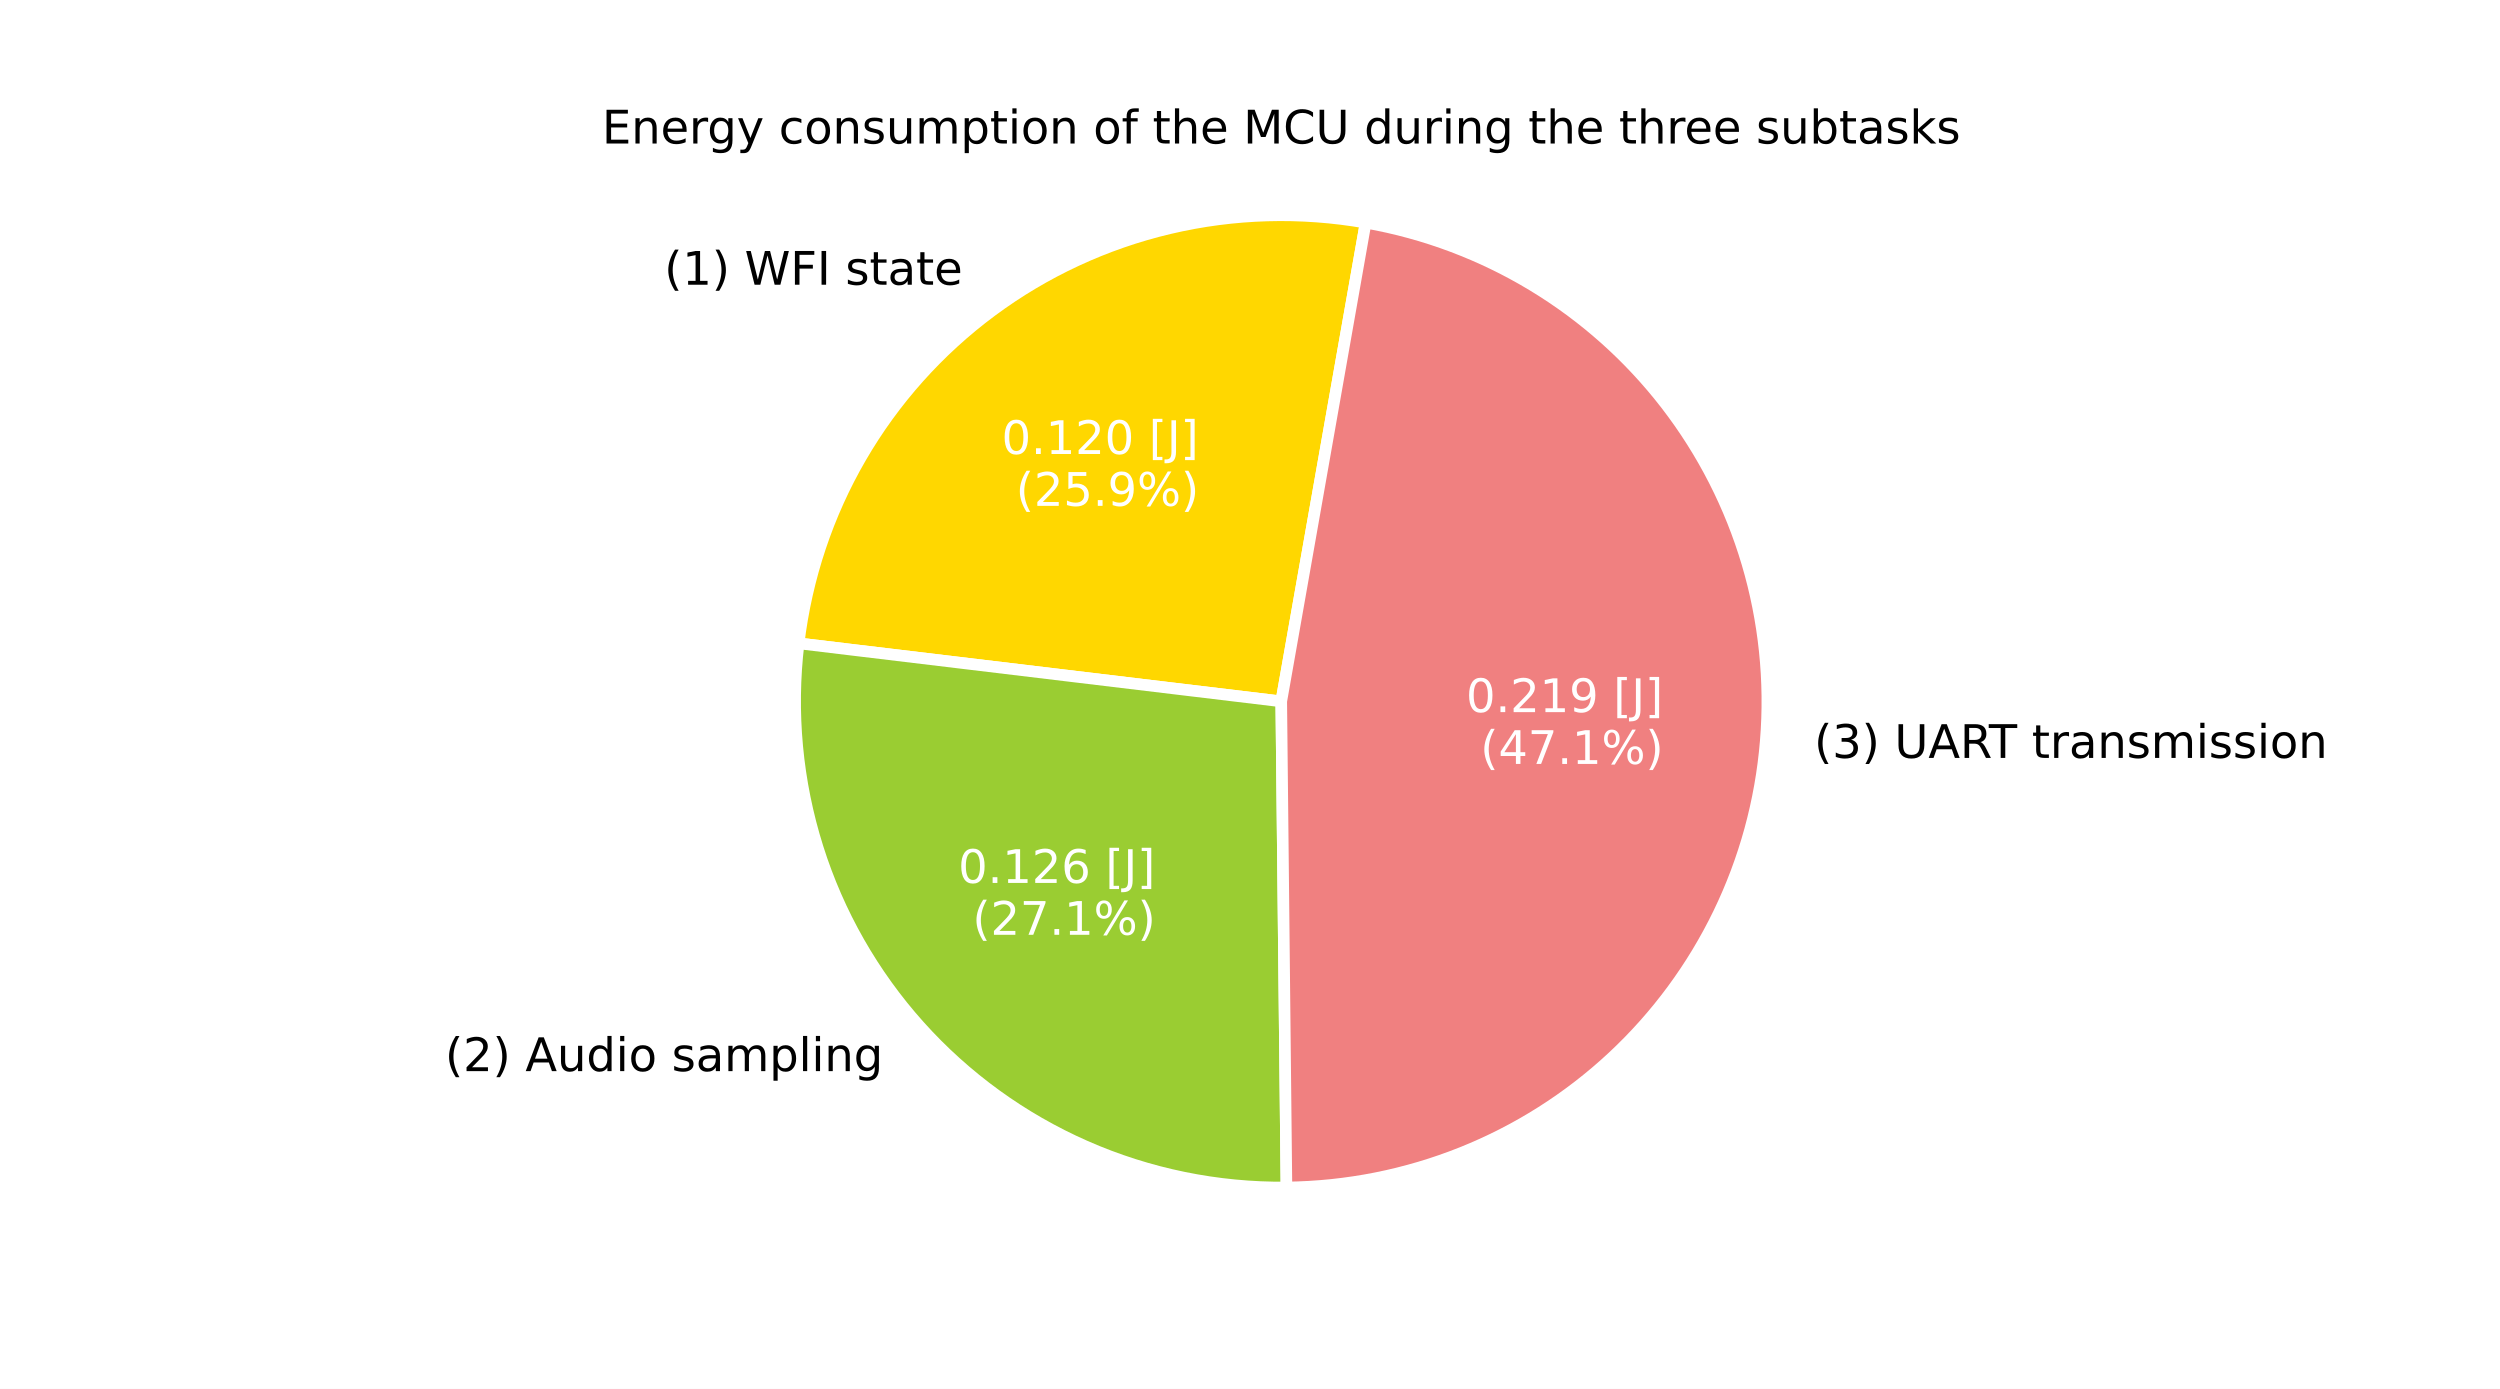
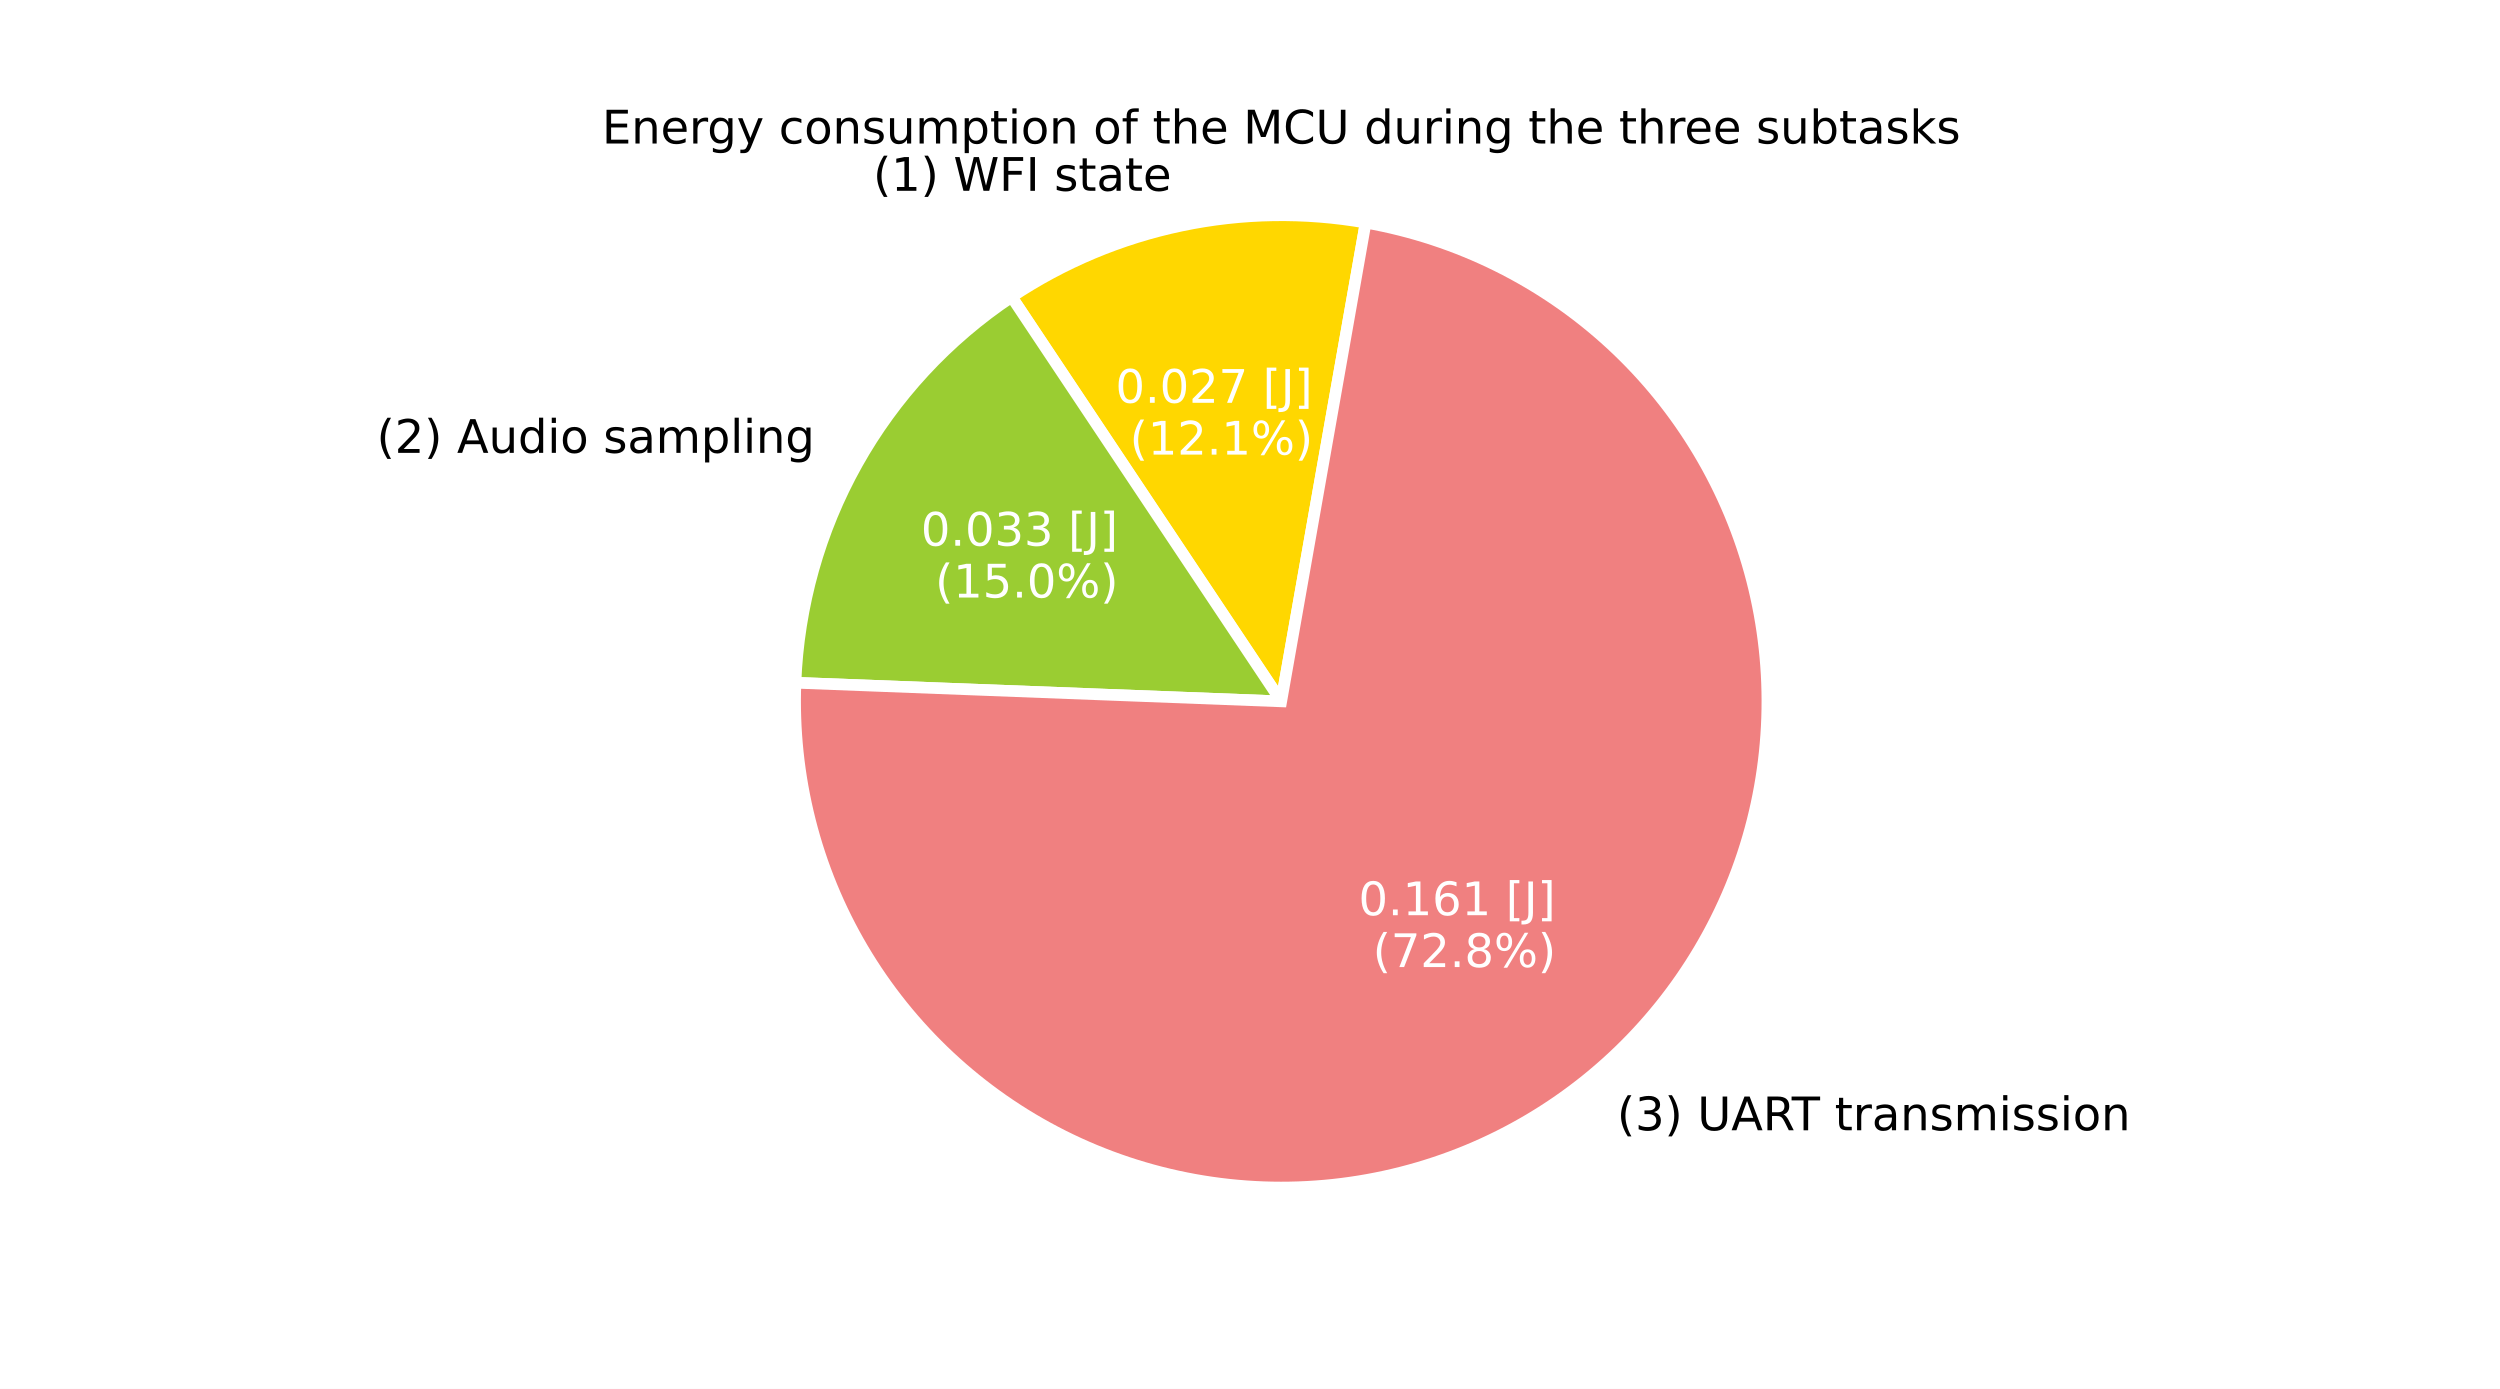
<svg xmlns="http://www.w3.org/2000/svg" xmlns:xlink="http://www.w3.org/1999/xlink" width="648pt" height="360pt" viewBox="0 0 648 360" version="1.1">
  <defs>
    <style type="text/css">*{stroke-linejoin: round; stroke-linecap: butt}</style>
  </defs>
  <g id="figure_1">
    <g id="patch_1">
      <path d="M 0 360  L 648 360  L 648 0  L 0 0  z " style="fill: #ffffff" />
    </g>
    <g id="axes_1">
      <g id="patch_2">
-         <path d="M 353.98 57.714  C 337.112 54.74 319.813 55.236 303.144 59.172  C 286.474 63.109 270.781 70.403 257.025 80.608  C 243.27 90.814 231.738 103.717 223.137 118.529  C 214.537 133.341 209.046 149.753 207.001 166.758  L 332.1 181.8  z " style="fill: #ffd700; stroke: #ffffff; stroke-width: 3; stroke-linejoin: miter" />
+         <path d="M 353.98 57.714  C 338.163 54.925 321.957 55.186 306.238 58.483  C 290.518 61.78 275.573 68.052 262.209 76.961  L 332.1 181.8  z " style="fill: #ffd700; stroke: #ffffff; stroke-width: 3; stroke-linejoin: miter" />
      </g>
      <g id="patch_3">
-         <path d="M 207.001 166.758  C 204.861 184.559 206.544 202.614 211.939 219.712  C 217.334 236.81 226.316 252.562 238.285 265.911  C 250.253 279.261 264.934 289.903 281.344 297.125  C 297.755 304.347 315.519 307.984 333.447 307.793  L 332.1 181.8  z " style="fill: #9acd32; stroke: #ffffff; stroke-width: 3; stroke-linejoin: miter" />
+         <path d="M 262.209 76.961  C 245.63 88.013 231.907 102.843 222.169 120.227  C 212.432 137.612 206.956 157.06 206.193 176.971  L 332.1 181.8  z " style="fill: #9acd32; stroke: #ffffff; stroke-width: 3; stroke-linejoin: miter" />
      </g>
      <g id="patch_4">
-         <path d="M 333.447 307.793  C 364.836 307.457 394.994 295.404 417.966 274.012  C 440.939 252.619 455.109 223.396 457.678 192.111  C 460.246 160.825 451.033 129.682 431.857 104.829  C 412.681 79.976 384.894 63.165 353.98 57.714  L 332.1 181.8  z " style="fill: #f08080; stroke: #ffffff; stroke-width: 3; stroke-linejoin: miter" />
+         <path d="M 206.193 176.971  C 205.266 201.141 211.318 225.074 223.622 245.898  C 235.927 266.722 253.971 283.569 275.59 294.417  C 297.208 305.265 321.5 309.662 345.549 307.08  C 369.599 304.499 392.404 295.046 411.227 279.856  C 430.05 264.667 444.107 244.374 451.712 221.412  C 459.316 198.451 460.15 173.779 454.114 150.357  C 448.078 126.934 435.423 105.738 417.669 89.312  C 399.914 72.886 377.8 61.914 353.98 57.714  L 332.1 181.8  z " style="fill: #f08080; stroke: #ffffff; stroke-width: 3; stroke-linejoin: miter" />
      </g>
      <g id="matplotlib.axis_1" />
      <g id="matplotlib.axis_2" />
      <g id="text_1">
-         <g transform="translate(172.1872 73.80019) scale(0.12 -0.12)">
+         <g transform="translate(226.3207 49.46232) scale(0.12 -0.12)">
          <defs>
            <path id="DejaVuSans-28" d="M 1984 4856  Q 1566 4138 1362 3434  Q 1159 2731 1159 2009  Q 1159 1288 1364 580  Q 1569 -128 1984 -844  L 1484 -844  Q 1016 -109 783 600  Q 550 1309 550 2009  Q 550 2706 781 3412  Q 1013 4119 1484 4856  L 1984 4856  z " transform="scale(0.015625)" />
            <path id="DejaVuSans-31" d="M 794 531  L 1825 531  L 1825 4091  L 703 3866  L 703 4441  L 1819 4666  L 2450 4666  L 2450 531  L 3481 531  L 3481 0  L 794 0  L 794 531  z " transform="scale(0.015625)" />
            <path id="DejaVuSans-29" d="M 513 4856  L 1013 4856  Q 1481 4119 1714 3412  Q 1947 2706 1947 2009  Q 1947 1309 1714 600  Q 1481 -109 1013 -844  L 513 -844  Q 928 -128 1133 580  Q 1338 1288 1338 2009  Q 1338 2731 1133 3434  Q 928 4138 513 4856  z " transform="scale(0.015625)" />
            <path id="DejaVuSans-20" transform="scale(0.015625)" />
            <path id="DejaVuSans-57" d="M 213 4666  L 850 4666  L 1831 722  L 2809 4666  L 3519 4666  L 4500 722  L 5478 4666  L 6119 4666  L 4947 0  L 4153 0  L 3169 4050  L 2175 0  L 1381 0  L 213 4666  z " transform="scale(0.015625)" />
            <path id="DejaVuSans-46" d="M 628 4666  L 3309 4666  L 3309 4134  L 1259 4134  L 1259 2759  L 3109 2759  L 3109 2228  L 1259 2228  L 1259 0  L 628 0  L 628 4666  z " transform="scale(0.015625)" />
            <path id="DejaVuSans-49" d="M 628 4666  L 1259 4666  L 1259 0  L 628 0  L 628 4666  z " transform="scale(0.015625)" />
            <path id="DejaVuSans-73" d="M 2834 3397  L 2834 2853  Q 2591 2978 2328 3040  Q 2066 3103 1784 3103  Q 1356 3103 1142 2972  Q 928 2841 928 2578  Q 928 2378 1081 2264  Q 1234 2150 1697 2047  L 1894 2003  Q 2506 1872 2764 1633  Q 3022 1394 3022 966  Q 3022 478 2636 193  Q 2250 -91 1575 -91  Q 1294 -91 989 -36  Q 684 19 347 128  L 347 722  Q 666 556 975 473  Q 1284 391 1588 391  Q 1994 391 2212 530  Q 2431 669 2431 922  Q 2431 1156 2273 1281  Q 2116 1406 1581 1522  L 1381 1569  Q 847 1681 609 1914  Q 372 2147 372 2553  Q 372 3047 722 3315  Q 1072 3584 1716 3584  Q 2034 3584 2315 3537  Q 2597 3491 2834 3397  z " transform="scale(0.015625)" />
            <path id="DejaVuSans-74" d="M 1172 4494  L 1172 3500  L 2356 3500  L 2356 3053  L 1172 3053  L 1172 1153  Q 1172 725 1289 603  Q 1406 481 1766 481  L 2356 481  L 2356 0  L 1766 0  Q 1100 0 847 248  Q 594 497 594 1153  L 594 3053  L 172 3053  L 172 3500  L 594 3500  L 594 4494  L 1172 4494  z " transform="scale(0.015625)" />
            <path id="DejaVuSans-61" d="M 2194 1759  Q 1497 1759 1228 1600  Q 959 1441 959 1056  Q 959 750 1161 570  Q 1363 391 1709 391  Q 2188 391 2477 730  Q 2766 1069 2766 1631  L 2766 1759  L 2194 1759  z M 3341 1997  L 3341 0  L 2766 0  L 2766 531  Q 2569 213 2275 61  Q 1981 -91 1556 -91  Q 1019 -91 701 211  Q 384 513 384 1019  Q 384 1609 779 1909  Q 1175 2209 1959 2209  L 2766 2209  L 2766 2266  Q 2766 2663 2505 2880  Q 2244 3097 1772 3097  Q 1472 3097 1187 3025  Q 903 2953 641 2809  L 641 3341  Q 956 3463 1253 3523  Q 1550 3584 1831 3584  Q 2591 3584 2966 3190  Q 3341 2797 3341 1997  z " transform="scale(0.015625)" />
            <path id="DejaVuSans-65" d="M 3597 1894  L 3597 1613  L 953 1613  Q 991 1019 1311 708  Q 1631 397 2203 397  Q 2534 397 2845 478  Q 3156 559 3463 722  L 3463 178  Q 3153 47 2828 -22  Q 2503 -91 2169 -91  Q 1331 -91 842 396  Q 353 884 353 1716  Q 353 2575 817 3079  Q 1281 3584 2069 3584  Q 2775 3584 3186 3129  Q 3597 2675 3597 1894  z M 3022 2063  Q 3016 2534 2758 2815  Q 2500 3097 2075 3097  Q 1594 3097 1305 2825  Q 1016 2553 972 2059  L 3022 2063  z " transform="scale(0.015625)" />
          </defs>
          <use xlink:href="#DejaVuSans-28" />
          <use xlink:href="#DejaVuSans-31" x="39.014" />
          <use xlink:href="#DejaVuSans-29" x="102.637" />
          <use xlink:href="#DejaVuSans-20" x="141.65" />
          <use xlink:href="#DejaVuSans-57" x="173.438" />
          <use xlink:href="#DejaVuSans-46" x="272.314" />
          <use xlink:href="#DejaVuSans-49" x="329.834" />
          <use xlink:href="#DejaVuSans-20" x="359.326" />
          <use xlink:href="#DejaVuSans-73" x="391.113" />
          <use xlink:href="#DejaVuSans-74" x="443.213" />
          <use xlink:href="#DejaVuSans-61" x="482.422" />
          <use xlink:href="#DejaVuSans-74" x="543.701" />
          <use xlink:href="#DejaVuSans-65" x="582.91" />
        </g>
      </g>
      <g id="text_2">
-         <g style="fill: #ffffff" transform="translate(259.6127 117.6774) scale(0.12 -0.12)">
+         <g style="fill: #ffffff" transform="translate(289.1402 104.4023) scale(0.12 -0.12)">
          <defs>
            <path id="DejaVuSans-30" d="M 2034 4250  Q 1547 4250 1301 3770  Q 1056 3291 1056 2328  Q 1056 1369 1301 889  Q 1547 409 2034 409  Q 2525 409 2770 889  Q 3016 1369 3016 2328  Q 3016 3291 2770 3770  Q 2525 4250 2034 4250  z M 2034 4750  Q 2819 4750 3233 4129  Q 3647 3509 3647 2328  Q 3647 1150 3233 529  Q 2819 -91 2034 -91  Q 1250 -91 836 529  Q 422 1150 422 2328  Q 422 3509 836 4129  Q 1250 4750 2034 4750  z " transform="scale(0.015625)" />
            <path id="DejaVuSans-2e" d="M 684 794  L 1344 794  L 1344 0  L 684 0  L 684 794  z " transform="scale(0.015625)" />
            <path id="DejaVuSans-32" d="M 1228 531  L 3431 531  L 3431 0  L 469 0  L 469 531  Q 828 903 1448 1529  Q 2069 2156 2228 2338  Q 2531 2678 2651 2914  Q 2772 3150 2772 3378  Q 2772 3750 2511 3984  Q 2250 4219 1831 4219  Q 1534 4219 1204 4116  Q 875 4013 500 3803  L 500 4441  Q 881 4594 1212 4672  Q 1544 4750 1819 4750  Q 2544 4750 2975 4387  Q 3406 4025 3406 3419  Q 3406 3131 3298 2873  Q 3191 2616 2906 2266  Q 2828 2175 2409 1742  Q 1991 1309 1228 531  z " transform="scale(0.015625)" />
+             <path id="DejaVuSans-37" d="M 525 4666  L 3525 4666  L 3525 4397  L 1831 0  L 1172 0  L 2766 4134  L 525 4134  L 525 4666  z " transform="scale(0.015625)" />
            <path id="DejaVuSans-5b" d="M 550 4863  L 1875 4863  L 1875 4416  L 1125 4416  L 1125 -397  L 1875 -397  L 1875 -844  L 550 -844  L 550 4863  z " transform="scale(0.015625)" />
            <path id="DejaVuSans-4a" d="M 628 4666  L 1259 4666  L 1259 325  Q 1259 -519 939 -900  Q 619 -1281 -91 -1281  L -331 -1281  L -331 -750  L -134 -750  Q 284 -750 456 -515  Q 628 -281 628 325  L 628 4666  z " transform="scale(0.015625)" />
            <path id="DejaVuSans-5d" d="M 1947 4863  L 1947 -844  L 622 -844  L 622 -397  L 1369 -397  L 1369 4416  L 622 4416  L 622 4863  L 1947 4863  z " transform="scale(0.015625)" />
          </defs>
          <use xlink:href="#DejaVuSans-30" />
          <use xlink:href="#DejaVuSans-2e" x="63.623" />
-           <use xlink:href="#DejaVuSans-31" x="95.41" />
+           <use xlink:href="#DejaVuSans-30" x="95.41" />
          <use xlink:href="#DejaVuSans-32" x="159.033" />
-           <use xlink:href="#DejaVuSans-30" x="222.656" />
+           <use xlink:href="#DejaVuSans-37" x="222.656" />
          <use xlink:href="#DejaVuSans-20" x="286.279" />
          <use xlink:href="#DejaVuSans-5b" x="318.066" />
          <use xlink:href="#DejaVuSans-4a" x="357.08" />
          <use xlink:href="#DejaVuSans-5d" x="386.572" />
          <use xlink:href="#DejaVuSans-20" x="425.586" />
        </g>
-         <g style="fill: #ffffff" transform="translate(263.313 131.1148) scale(0.12 -0.12)">
-           <defs>
-             <path id="DejaVuSans-35" d="M 691 4666  L 3169 4666  L 3169 4134  L 1269 4134  L 1269 2991  Q 1406 3038 1543 3061  Q 1681 3084 1819 3084  Q 2600 3084 3056 2656  Q 3513 2228 3513 1497  Q 3513 744 3044 326  Q 2575 -91 1722 -91  Q 1428 -91 1123 -41  Q 819 9 494 109  L 494 744  Q 775 591 1075 516  Q 1375 441 1709 441  Q 2250 441 2565 725  Q 2881 1009 2881 1497  Q 2881 1984 2565 2268  Q 2250 2553 1709 2553  Q 1456 2553 1204 2497  Q 953 2441 691 2322  L 691 4666  z " transform="scale(0.015625)" />
-             <path id="DejaVuSans-39" d="M 703 97  L 703 672  Q 941 559 1184 500  Q 1428 441 1663 441  Q 2288 441 2617 861  Q 2947 1281 2994 2138  Q 2813 1869 2534 1725  Q 2256 1581 1919 1581  Q 1219 1581 811 2004  Q 403 2428 403 3163  Q 403 3881 828 4315  Q 1253 4750 1959 4750  Q 2769 4750 3195 4129  Q 3622 3509 3622 2328  Q 3622 1225 3098 567  Q 2575 -91 1691 -91  Q 1453 -91 1209 -44  Q 966 3 703 97  z M 1959 2075  Q 2384 2075 2632 2365  Q 2881 2656 2881 3163  Q 2881 3666 2632 3958  Q 2384 4250 1959 4250  Q 1534 4250 1286 3958  Q 1038 3666 1038 3163  Q 1038 2656 1286 2365  Q 1534 2075 1959 2075  z " transform="scale(0.015625)" />
+         <g style="fill: #ffffff" transform="translate(292.8405 117.8396) scale(0.12 -0.12)">
+           <defs>
            <path id="DejaVuSans-25" d="M 4653 2053  Q 4381 2053 4226 1822  Q 4072 1591 4072 1178  Q 4072 772 4226 539  Q 4381 306 4653 306  Q 4919 306 5073 539  Q 5228 772 5228 1178  Q 5228 1588 5073 1820  Q 4919 2053 4653 2053  z M 4653 2450  Q 5147 2450 5437 2106  Q 5728 1763 5728 1178  Q 5728 594 5436 251  Q 5144 -91 4653 -91  Q 4153 -91 3862 251  Q 3572 594 3572 1178  Q 3572 1766 3864 2108  Q 4156 2450 4653 2450  z M 1428 4353  Q 1159 4353 1004 4120  Q 850 3888 850 3481  Q 850 3069 1003 2837  Q 1156 2606 1428 2606  Q 1700 2606 1854 2837  Q 2009 3069 2009 3481  Q 2009 3884 1853 4118  Q 1697 4353 1428 4353  z M 4250 4750  L 4750 4750  L 1831 -91  L 1331 -91  L 4250 4750  z M 1428 4750  Q 1922 4750 2215 4408  Q 2509 4066 2509 3481  Q 2509 2891 2217 2550  Q 1925 2209 1428 2209  Q 931 2209 642 2551  Q 353 2894 353 3481  Q 353 4063 643 4406  Q 934 4750 1428 4750  z " transform="scale(0.015625)" />
          </defs>
          <use xlink:href="#DejaVuSans-28" />
-           <use xlink:href="#DejaVuSans-32" x="39.014" />
-           <use xlink:href="#DejaVuSans-35" x="102.637" />
+           <use xlink:href="#DejaVuSans-31" x="39.014" />
+           <use xlink:href="#DejaVuSans-32" x="102.637" />
          <use xlink:href="#DejaVuSans-2e" x="166.26" />
-           <use xlink:href="#DejaVuSans-39" x="198.047" />
+           <use xlink:href="#DejaVuSans-31" x="198.047" />
          <use xlink:href="#DejaVuSans-25" x="261.67" />
          <use xlink:href="#DejaVuSans-29" x="356.689" />
        </g>
      </g>
      <g id="text_3">
-         <g transform="translate(115.3663 277.6335) scale(0.12 -0.12)">
+         <g transform="translate(97.63943 117.3811) scale(0.12 -0.12)">
          <defs>
            <path id="DejaVuSans-41" d="M 2188 4044  L 1331 1722  L 3047 1722  L 2188 4044  z M 1831 4666  L 2547 4666  L 4325 0  L 3669 0  L 3244 1197  L 1141 1197  L 716 0  L 50 0  L 1831 4666  z " transform="scale(0.015625)" />
            <path id="DejaVuSans-75" d="M 544 1381  L 544 3500  L 1119 3500  L 1119 1403  Q 1119 906 1312 657  Q 1506 409 1894 409  Q 2359 409 2629 706  Q 2900 1003 2900 1516  L 2900 3500  L 3475 3500  L 3475 0  L 2900 0  L 2900 538  Q 2691 219 2414 64  Q 2138 -91 1772 -91  Q 1169 -91 856 284  Q 544 659 544 1381  z M 1991 3584  L 1991 3584  z " transform="scale(0.015625)" />
            <path id="DejaVuSans-64" d="M 2906 2969  L 2906 4863  L 3481 4863  L 3481 0  L 2906 0  L 2906 525  Q 2725 213 2448 61  Q 2172 -91 1784 -91  Q 1150 -91 751 415  Q 353 922 353 1747  Q 353 2572 751 3078  Q 1150 3584 1784 3584  Q 2172 3584 2448 3432  Q 2725 3281 2906 2969  z M 947 1747  Q 947 1113 1208 752  Q 1469 391 1925 391  Q 2381 391 2643 752  Q 2906 1113 2906 1747  Q 2906 2381 2643 2742  Q 2381 3103 1925 3103  Q 1469 3103 1208 2742  Q 947 2381 947 1747  z " transform="scale(0.015625)" />
            <path id="DejaVuSans-69" d="M 603 3500  L 1178 3500  L 1178 0  L 603 0  L 603 3500  z M 603 4863  L 1178 4863  L 1178 4134  L 603 4134  L 603 4863  z " transform="scale(0.015625)" />
            <path id="DejaVuSans-6f" d="M 1959 3097  Q 1497 3097 1228 2736  Q 959 2375 959 1747  Q 959 1119 1226 758  Q 1494 397 1959 397  Q 2419 397 2687 759  Q 2956 1122 2956 1747  Q 2956 2369 2687 2733  Q 2419 3097 1959 3097  z M 1959 3584  Q 2709 3584 3137 3096  Q 3566 2609 3566 1747  Q 3566 888 3137 398  Q 2709 -91 1959 -91  Q 1206 -91 779 398  Q 353 888 353 1747  Q 353 2609 779 3096  Q 1206 3584 1959 3584  z " transform="scale(0.015625)" />
            <path id="DejaVuSans-6d" d="M 3328 2828  Q 3544 3216 3844 3400  Q 4144 3584 4550 3584  Q 5097 3584 5394 3201  Q 5691 2819 5691 2113  L 5691 0  L 5113 0  L 5113 2094  Q 5113 2597 4934 2840  Q 4756 3084 4391 3084  Q 3944 3084 3684 2787  Q 3425 2491 3425 1978  L 3425 0  L 2847 0  L 2847 2094  Q 2847 2600 2669 2842  Q 2491 3084 2119 3084  Q 1678 3084 1418 2786  Q 1159 2488 1159 1978  L 1159 0  L 581 0  L 581 3500  L 1159 3500  L 1159 2956  Q 1356 3278 1631 3431  Q 1906 3584 2284 3584  Q 2666 3584 2933 3390  Q 3200 3197 3328 2828  z " transform="scale(0.015625)" />
            <path id="DejaVuSans-70" d="M 1159 525  L 1159 -1331  L 581 -1331  L 581 3500  L 1159 3500  L 1159 2969  Q 1341 3281 1617 3432  Q 1894 3584 2278 3584  Q 2916 3584 3314 3078  Q 3713 2572 3713 1747  Q 3713 922 3314 415  Q 2916 -91 2278 -91  Q 1894 -91 1617 61  Q 1341 213 1159 525  z M 3116 1747  Q 3116 2381 2855 2742  Q 2594 3103 2138 3103  Q 1681 3103 1420 2742  Q 1159 2381 1159 1747  Q 1159 1113 1420 752  Q 1681 391 2138 391  Q 2594 391 2855 752  Q 3116 1113 3116 1747  z " transform="scale(0.015625)" />
            <path id="DejaVuSans-6c" d="M 603 4863  L 1178 4863  L 1178 0  L 603 0  L 603 4863  z " transform="scale(0.015625)" />
            <path id="DejaVuSans-6e" d="M 3513 2113  L 3513 0  L 2938 0  L 2938 2094  Q 2938 2591 2744 2837  Q 2550 3084 2163 3084  Q 1697 3084 1428 2787  Q 1159 2491 1159 1978  L 1159 0  L 581 0  L 581 3500  L 1159 3500  L 1159 2956  Q 1366 3272 1645 3428  Q 1925 3584 2291 3584  Q 2894 3584 3203 3211  Q 3513 2838 3513 2113  z " transform="scale(0.015625)" />
            <path id="DejaVuSans-67" d="M 2906 1791  Q 2906 2416 2648 2759  Q 2391 3103 1925 3103  Q 1463 3103 1205 2759  Q 947 2416 947 1791  Q 947 1169 1205 825  Q 1463 481 1925 481  Q 2391 481 2648 825  Q 2906 1169 2906 1791  z M 3481 434  Q 3481 -459 3084 -895  Q 2688 -1331 1869 -1331  Q 1566 -1331 1297 -1286  Q 1028 -1241 775 -1147  L 775 -588  Q 1028 -725 1275 -790  Q 1522 -856 1778 -856  Q 2344 -856 2625 -561  Q 2906 -266 2906 331  L 2906 616  Q 2728 306 2450 153  Q 2172 0 1784 0  Q 1141 0 747 490  Q 353 981 353 1791  Q 353 2603 747 3093  Q 1141 3584 1784 3584  Q 2172 3584 2450 3431  Q 2728 3278 2906 2969  L 2906 3500  L 3481 3500  L 3481 434  z " transform="scale(0.015625)" />
          </defs>
          <use xlink:href="#DejaVuSans-28" />
          <use xlink:href="#DejaVuSans-32" x="39.014" />
          <use xlink:href="#DejaVuSans-29" x="102.637" />
          <use xlink:href="#DejaVuSans-20" x="141.65" />
          <use xlink:href="#DejaVuSans-41" x="173.438" />
          <use xlink:href="#DejaVuSans-75" x="241.846" />
          <use xlink:href="#DejaVuSans-64" x="305.225" />
          <use xlink:href="#DejaVuSans-69" x="368.701" />
          <use xlink:href="#DejaVuSans-6f" x="396.484" />
          <use xlink:href="#DejaVuSans-20" x="457.666" />
          <use xlink:href="#DejaVuSans-73" x="489.453" />
          <use xlink:href="#DejaVuSans-61" x="541.553" />
          <use xlink:href="#DejaVuSans-6d" x="602.832" />
          <use xlink:href="#DejaVuSans-70" x="700.244" />
          <use xlink:href="#DejaVuSans-6c" x="763.721" />
          <use xlink:href="#DejaVuSans-69" x="791.504" />
          <use xlink:href="#DejaVuSans-6e" x="819.287" />
          <use xlink:href="#DejaVuSans-67" x="882.666" />
        </g>
      </g>
      <g id="text_4">
-         <g style="fill: #ffffff" transform="translate(248.3683 228.8592) scale(0.12 -0.12)">
-           <defs>
-             <path id="DejaVuSans-36" d="M 2113 2584  Q 1688 2584 1439 2293  Q 1191 2003 1191 1497  Q 1191 994 1439 701  Q 1688 409 2113 409  Q 2538 409 2786 701  Q 3034 994 3034 1497  Q 3034 2003 2786 2293  Q 2538 2584 2113 2584  z M 3366 4563  L 3366 3988  Q 3128 4100 2886 4159  Q 2644 4219 2406 4219  Q 1781 4219 1451 3797  Q 1122 3375 1075 2522  Q 1259 2794 1537 2939  Q 1816 3084 2150 3084  Q 2853 3084 3261 2657  Q 3669 2231 3669 1497  Q 3669 778 3244 343  Q 2819 -91 2113 -91  Q 1303 -91 875 529  Q 447 1150 447 2328  Q 447 3434 972 4092  Q 1497 4750 2381 4750  Q 2619 4750 2861 4703  Q 3103 4656 3366 4563  z " transform="scale(0.015625)" />
+         <g style="fill: #ffffff" transform="translate(238.6992 141.4488) scale(0.12 -0.12)">
+           <defs>
+             <path id="DejaVuSans-33" d="M 2597 2516  Q 3050 2419 3304 2112  Q 3559 1806 3559 1356  Q 3559 666 3084 287  Q 2609 -91 1734 -91  Q 1441 -91 1130 -33  Q 819 25 488 141  L 488 750  Q 750 597 1062 519  Q 1375 441 1716 441  Q 2309 441 2620 675  Q 2931 909 2931 1356  Q 2931 1769 2642 2001  Q 2353 2234 1838 2234  L 1294 2234  L 1294 2753  L 1863 2753  Q 2328 2753 2575 2939  Q 2822 3125 2822 3475  Q 2822 3834 2567 4026  Q 2313 4219 1838 4219  Q 1578 4219 1281 4162  Q 984 4106 628 3988  L 628 4550  Q 988 4650 1302 4700  Q 1616 4750 1894 4750  Q 2613 4750 3031 4423  Q 3450 4097 3450 3541  Q 3450 3153 3228 2886  Q 3006 2619 2597 2516  z " transform="scale(0.015625)" />
          </defs>
          <use xlink:href="#DejaVuSans-30" />
          <use xlink:href="#DejaVuSans-2e" x="63.623" />
-           <use xlink:href="#DejaVuSans-31" x="95.41" />
-           <use xlink:href="#DejaVuSans-32" x="159.033" />
-           <use xlink:href="#DejaVuSans-36" x="222.656" />
+           <use xlink:href="#DejaVuSans-30" x="95.41" />
+           <use xlink:href="#DejaVuSans-33" x="159.033" />
+           <use xlink:href="#DejaVuSans-33" x="222.656" />
          <use xlink:href="#DejaVuSans-20" x="286.279" />
          <use xlink:href="#DejaVuSans-5b" x="318.066" />
          <use xlink:href="#DejaVuSans-4a" x="357.08" />
          <use xlink:href="#DejaVuSans-5d" x="386.572" />
          <use xlink:href="#DejaVuSans-20" x="425.586" />
        </g>
-         <g style="fill: #ffffff" transform="translate(252.0686 242.2966) scale(0.12 -0.12)">
-           <defs>
-             <path id="DejaVuSans-37" d="M 525 4666  L 3525 4666  L 3525 4397  L 1831 0  L 1172 0  L 2766 4134  L 525 4134  L 525 4666  z " transform="scale(0.015625)" />
-           </defs>
-           <use xlink:href="#DejaVuSans-28" />
-           <use xlink:href="#DejaVuSans-32" x="39.014" />
-           <use xlink:href="#DejaVuSans-37" x="102.637" />
+         <g style="fill: #ffffff" transform="translate(242.3995 154.8862) scale(0.12 -0.12)">
+           <defs>
+             <path id="DejaVuSans-35" d="M 691 4666  L 3169 4666  L 3169 4134  L 1269 4134  L 1269 2991  Q 1406 3038 1543 3061  Q 1681 3084 1819 3084  Q 2600 3084 3056 2656  Q 3513 2228 3513 1497  Q 3513 744 3044 326  Q 2575 -91 1722 -91  Q 1428 -91 1123 -41  Q 819 9 494 109  L 494 744  Q 775 591 1075 516  Q 1375 441 1709 441  Q 2250 441 2565 725  Q 2881 1009 2881 1497  Q 2881 1984 2565 2268  Q 2250 2553 1709 2553  Q 1456 2553 1204 2497  Q 953 2441 691 2322  L 691 4666  z " transform="scale(0.015625)" />
+           </defs>
+           <use xlink:href="#DejaVuSans-28" />
+           <use xlink:href="#DejaVuSans-31" x="39.014" />
+           <use xlink:href="#DejaVuSans-35" x="102.637" />
          <use xlink:href="#DejaVuSans-2e" x="166.26" />
-           <use xlink:href="#DejaVuSans-31" x="198.047" />
+           <use xlink:href="#DejaVuSans-30" x="198.047" />
          <use xlink:href="#DejaVuSans-25" x="261.67" />
          <use xlink:href="#DejaVuSans-29" x="356.689" />
        </g>
      </g>
      <g id="text_5">
-         <g transform="translate(470.2353 196.4529) scale(0.12 -0.12)">
-           <defs>
-             <path id="DejaVuSans-33" d="M 2597 2516  Q 3050 2419 3304 2112  Q 3559 1806 3559 1356  Q 3559 666 3084 287  Q 2609 -91 1734 -91  Q 1441 -91 1130 -33  Q 819 25 488 141  L 488 750  Q 750 597 1062 519  Q 1375 441 1716 441  Q 2309 441 2620 675  Q 2931 909 2931 1356  Q 2931 1769 2642 2001  Q 2353 2234 1838 2234  L 1294 2234  L 1294 2753  L 1863 2753  Q 2328 2753 2575 2939  Q 2822 3125 2822 3475  Q 2822 3834 2567 4026  Q 2313 4219 1838 4219  Q 1578 4219 1281 4162  Q 984 4106 628 3988  L 628 4550  Q 988 4650 1302 4700  Q 1616 4750 1894 4750  Q 2613 4750 3031 4423  Q 3450 4097 3450 3541  Q 3450 3153 3228 2886  Q 3006 2619 2597 2516  z " transform="scale(0.015625)" />
+         <g transform="translate(419.1395 292.973) scale(0.12 -0.12)">
+           <defs>
            <path id="DejaVuSans-55" d="M 556 4666  L 1191 4666  L 1191 1831  Q 1191 1081 1462 751  Q 1734 422 2344 422  Q 2950 422 3222 751  Q 3494 1081 3494 1831  L 3494 4666  L 4128 4666  L 4128 1753  Q 4128 841 3676 375  Q 3225 -91 2344 -91  Q 1459 -91 1007 375  Q 556 841 556 1753  L 556 4666  z " transform="scale(0.015625)" />
            <path id="DejaVuSans-52" d="M 2841 2188  Q 3044 2119 3236 1894  Q 3428 1669 3622 1275  L 4263 0  L 3584 0  L 2988 1197  Q 2756 1666 2539 1819  Q 2322 1972 1947 1972  L 1259 1972  L 1259 0  L 628 0  L 628 4666  L 2053 4666  Q 2853 4666 3247 4331  Q 3641 3997 3641 3322  Q 3641 2881 3436 2590  Q 3231 2300 2841 2188  z M 1259 4147  L 1259 2491  L 2053 2491  Q 2509 2491 2742 2702  Q 2975 2913 2975 3322  Q 2975 3731 2742 3939  Q 2509 4147 2053 4147  L 1259 4147  z " transform="scale(0.015625)" />
            <path id="DejaVuSans-54" d="M -19 4666  L 3928 4666  L 3928 4134  L 2272 4134  L 2272 0  L 1638 0  L 1638 4134  L -19 4134  L -19 4666  z " transform="scale(0.015625)" />
            <path id="DejaVuSans-72" d="M 2631 2963  Q 2534 3019 2420 3045  Q 2306 3072 2169 3072  Q 1681 3072 1420 2755  Q 1159 2438 1159 1844  L 1159 0  L 581 0  L 581 3500  L 1159 3500  L 1159 2956  Q 1341 3275 1631 3429  Q 1922 3584 2338 3584  Q 2397 3584 2469 3576  Q 2541 3569 2628 3553  L 2631 2963  z " transform="scale(0.015625)" />
          </defs>
          <use xlink:href="#DejaVuSans-28" />
          <use xlink:href="#DejaVuSans-33" x="39.014" />
          <use xlink:href="#DejaVuSans-29" x="102.637" />
          <use xlink:href="#DejaVuSans-20" x="141.65" />
          <use xlink:href="#DejaVuSans-55" x="173.438" />
          <use xlink:href="#DejaVuSans-41" x="246.631" />
          <use xlink:href="#DejaVuSans-52" x="315.039" />
          <use xlink:href="#DejaVuSans-54" x="377.271" />
          <use xlink:href="#DejaVuSans-20" x="438.355" />
          <use xlink:href="#DejaVuSans-74" x="470.143" />
          <use xlink:href="#DejaVuSans-72" x="509.352" />
          <use xlink:href="#DejaVuSans-61" x="550.465" />
          <use xlink:href="#DejaVuSans-6e" x="611.744" />
          <use xlink:href="#DejaVuSans-73" x="675.123" />
          <use xlink:href="#DejaVuSans-6d" x="727.223" />
          <use xlink:href="#DejaVuSans-69" x="824.635" />
          <use xlink:href="#DejaVuSans-73" x="852.418" />
          <use xlink:href="#DejaVuSans-73" x="904.518" />
          <use xlink:href="#DejaVuSans-69" x="956.617" />
          <use xlink:href="#DejaVuSans-6f" x="984.4" />
          <use xlink:href="#DejaVuSans-6e" x="1045.582" />
        </g>
      </g>
      <g id="text_6">
-         <g style="fill: #ffffff" transform="translate(380.004 184.5789) scale(0.12 -0.12)">
+         <g style="fill: #ffffff" transform="translate(352.1337 237.2263) scale(0.12 -0.12)">
+           <defs>
+             <path id="DejaVuSans-36" d="M 2113 2584  Q 1688 2584 1439 2293  Q 1191 2003 1191 1497  Q 1191 994 1439 701  Q 1688 409 2113 409  Q 2538 409 2786 701  Q 3034 994 3034 1497  Q 3034 2003 2786 2293  Q 2538 2584 2113 2584  z M 3366 4563  L 3366 3988  Q 3128 4100 2886 4159  Q 2644 4219 2406 4219  Q 1781 4219 1451 3797  Q 1122 3375 1075 2522  Q 1259 2794 1537 2939  Q 1816 3084 2150 3084  Q 2853 3084 3261 2657  Q 3669 2231 3669 1497  Q 3669 778 3244 343  Q 2819 -91 2113 -91  Q 1303 -91 875 529  Q 447 1150 447 2328  Q 447 3434 972 4092  Q 1497 4750 2381 4750  Q 2619 4750 2861 4703  Q 3103 4656 3366 4563  z " transform="scale(0.015625)" />
+           </defs>
          <use xlink:href="#DejaVuSans-30" />
          <use xlink:href="#DejaVuSans-2e" x="63.623" />
-           <use xlink:href="#DejaVuSans-32" x="95.41" />
-           <use xlink:href="#DejaVuSans-31" x="159.033" />
-           <use xlink:href="#DejaVuSans-39" x="222.656" />
+           <use xlink:href="#DejaVuSans-31" x="95.41" />
+           <use xlink:href="#DejaVuSans-36" x="159.033" />
+           <use xlink:href="#DejaVuSans-31" x="222.656" />
          <use xlink:href="#DejaVuSans-20" x="286.279" />
          <use xlink:href="#DejaVuSans-5b" x="318.066" />
          <use xlink:href="#DejaVuSans-4a" x="357.08" />
          <use xlink:href="#DejaVuSans-5d" x="386.572" />
          <use xlink:href="#DejaVuSans-20" x="425.586" />
        </g>
-         <g style="fill: #ffffff" transform="translate(383.7043 198.0163) scale(0.12 -0.12)">
-           <defs>
-             <path id="DejaVuSans-34" d="M 2419 4116  L 825 1625  L 2419 1625  L 2419 4116  z M 2253 4666  L 3047 4666  L 3047 1625  L 3713 1625  L 3713 1100  L 3047 1100  L 3047 0  L 2419 0  L 2419 1100  L 313 1100  L 313 1709  L 2253 4666  z " transform="scale(0.015625)" />
-           </defs>
-           <use xlink:href="#DejaVuSans-28" />
-           <use xlink:href="#DejaVuSans-34" x="39.014" />
-           <use xlink:href="#DejaVuSans-37" x="102.637" />
+         <g style="fill: #ffffff" transform="translate(355.834 250.6636) scale(0.12 -0.12)">
+           <defs>
+             <path id="DejaVuSans-38" d="M 2034 2216  Q 1584 2216 1326 1975  Q 1069 1734 1069 1313  Q 1069 891 1326 650  Q 1584 409 2034 409  Q 2484 409 2743 651  Q 3003 894 3003 1313  Q 3003 1734 2745 1975  Q 2488 2216 2034 2216  z M 1403 2484  Q 997 2584 770 2862  Q 544 3141 544 3541  Q 544 4100 942 4425  Q 1341 4750 2034 4750  Q 2731 4750 3128 4425  Q 3525 4100 3525 3541  Q 3525 3141 3298 2862  Q 3072 2584 2669 2484  Q 3125 2378 3379 2068  Q 3634 1759 3634 1313  Q 3634 634 3220 271  Q 2806 -91 2034 -91  Q 1263 -91 848 271  Q 434 634 434 1313  Q 434 1759 690 2068  Q 947 2378 1403 2484  z M 1172 3481  Q 1172 3119 1398 2916  Q 1625 2713 2034 2713  Q 2441 2713 2670 2916  Q 2900 3119 2900 3481  Q 2900 3844 2670 4047  Q 2441 4250 2034 4250  Q 1625 4250 1398 4047  Q 1172 3844 1172 3481  z " transform="scale(0.015625)" />
+           </defs>
+           <use xlink:href="#DejaVuSans-28" />
+           <use xlink:href="#DejaVuSans-37" x="39.014" />
+           <use xlink:href="#DejaVuSans-32" x="102.637" />
          <use xlink:href="#DejaVuSans-2e" x="166.26" />
-           <use xlink:href="#DejaVuSans-31" x="198.047" />
+           <use xlink:href="#DejaVuSans-38" x="198.047" />
          <use xlink:href="#DejaVuSans-25" x="261.67" />
          <use xlink:href="#DejaVuSans-29" x="356.689" />
        </g>
      </g>
      <g id="text_7">
        <g transform="translate(156.0375 37.2) scale(0.12 -0.12)">
          <defs>
            <path id="DejaVuSans-45" d="M 628 4666  L 3578 4666  L 3578 4134  L 1259 4134  L 1259 2753  L 3481 2753  L 3481 2222  L 1259 2222  L 1259 531  L 3634 531  L 3634 0  L 628 0  L 628 4666  z " transform="scale(0.015625)" />
            <path id="DejaVuSans-79" d="M 2059 -325  Q 1816 -950 1584 -1140  Q 1353 -1331 966 -1331  L 506 -1331  L 506 -850  L 844 -850  Q 1081 -850 1212 -737  Q 1344 -625 1503 -206  L 1606 56  L 191 3500  L 800 3500  L 1894 763  L 2988 3500  L 3597 3500  L 2059 -325  z " transform="scale(0.015625)" />
            <path id="DejaVuSans-63" d="M 3122 3366  L 3122 2828  Q 2878 2963 2633 3030  Q 2388 3097 2138 3097  Q 1578 3097 1268 2742  Q 959 2388 959 1747  Q 959 1106 1268 751  Q 1578 397 2138 397  Q 2388 397 2633 464  Q 2878 531 3122 666  L 3122 134  Q 2881 22 2623 -34  Q 2366 -91 2075 -91  Q 1284 -91 818 406  Q 353 903 353 1747  Q 353 2603 823 3093  Q 1294 3584 2113 3584  Q 2378 3584 2631 3529  Q 2884 3475 3122 3366  z " transform="scale(0.015625)" />
            <path id="DejaVuSans-66" d="M 2375 4863  L 2375 4384  L 1825 4384  Q 1516 4384 1395 4259  Q 1275 4134 1275 3809  L 1275 3500  L 2222 3500  L 2222 3053  L 1275 3053  L 1275 0  L 697 0  L 697 3053  L 147 3053  L 147 3500  L 697 3500  L 697 3744  Q 697 4328 969 4595  Q 1241 4863 1831 4863  L 2375 4863  z " transform="scale(0.015625)" />
            <path id="DejaVuSans-68" d="M 3513 2113  L 3513 0  L 2938 0  L 2938 2094  Q 2938 2591 2744 2837  Q 2550 3084 2163 3084  Q 1697 3084 1428 2787  Q 1159 2491 1159 1978  L 1159 0  L 581 0  L 581 4863  L 1159 4863  L 1159 2956  Q 1366 3272 1645 3428  Q 1925 3584 2291 3584  Q 2894 3584 3203 3211  Q 3513 2838 3513 2113  z " transform="scale(0.015625)" />
            <path id="DejaVuSans-4d" d="M 628 4666  L 1569 4666  L 2759 1491  L 3956 4666  L 4897 4666  L 4897 0  L 4281 0  L 4281 4097  L 3078 897  L 2444 897  L 1241 4097  L 1241 0  L 628 0  L 628 4666  z " transform="scale(0.015625)" />
            <path id="DejaVuSans-43" d="M 4122 4306  L 4122 3641  Q 3803 3938 3442 4084  Q 3081 4231 2675 4231  Q 1875 4231 1450 3742  Q 1025 3253 1025 2328  Q 1025 1406 1450 917  Q 1875 428 2675 428  Q 3081 428 3442 575  Q 3803 722 4122 1019  L 4122 359  Q 3791 134 3420 21  Q 3050 -91 2638 -91  Q 1578 -91 968 557  Q 359 1206 359 2328  Q 359 3453 968 4101  Q 1578 4750 2638 4750  Q 3056 4750 3426 4639  Q 3797 4528 4122 4306  z " transform="scale(0.015625)" />
            <path id="DejaVuSans-62" d="M 3116 1747  Q 3116 2381 2855 2742  Q 2594 3103 2138 3103  Q 1681 3103 1420 2742  Q 1159 2381 1159 1747  Q 1159 1113 1420 752  Q 1681 391 2138 391  Q 2594 391 2855 752  Q 3116 1113 3116 1747  z M 1159 2969  Q 1341 3281 1617 3432  Q 1894 3584 2278 3584  Q 2916 3584 3314 3078  Q 3713 2572 3713 1747  Q 3713 922 3314 415  Q 2916 -91 2278 -91  Q 1894 -91 1617 61  Q 1341 213 1159 525  L 1159 0  L 581 0  L 581 4863  L 1159 4863  L 1159 2969  z " transform="scale(0.015625)" />
            <path id="DejaVuSans-6b" d="M 581 4863  L 1159 4863  L 1159 1991  L 2875 3500  L 3609 3500  L 1753 1863  L 3688 0  L 2938 0  L 1159 1709  L 1159 0  L 581 0  L 581 4863  z " transform="scale(0.015625)" />
          </defs>
          <use xlink:href="#DejaVuSans-45" />
          <use xlink:href="#DejaVuSans-6e" x="63.184" />
          <use xlink:href="#DejaVuSans-65" x="126.562" />
          <use xlink:href="#DejaVuSans-72" x="188.086" />
          <use xlink:href="#DejaVuSans-67" x="227.449" />
          <use xlink:href="#DejaVuSans-79" x="290.926" />
          <use xlink:href="#DejaVuSans-20" x="350.105" />
          <use xlink:href="#DejaVuSans-63" x="381.893" />
          <use xlink:href="#DejaVuSans-6f" x="436.873" />
          <use xlink:href="#DejaVuSans-6e" x="498.055" />
          <use xlink:href="#DejaVuSans-73" x="561.434" />
          <use xlink:href="#DejaVuSans-75" x="613.533" />
          <use xlink:href="#DejaVuSans-6d" x="676.912" />
          <use xlink:href="#DejaVuSans-70" x="774.324" />
          <use xlink:href="#DejaVuSans-74" x="837.801" />
          <use xlink:href="#DejaVuSans-69" x="877.01" />
          <use xlink:href="#DejaVuSans-6f" x="904.793" />
          <use xlink:href="#DejaVuSans-6e" x="965.975" />
          <use xlink:href="#DejaVuSans-20" x="1029.354" />
          <use xlink:href="#DejaVuSans-6f" x="1061.141" />
          <use xlink:href="#DejaVuSans-66" x="1122.322" />
          <use xlink:href="#DejaVuSans-20" x="1157.527" />
          <use xlink:href="#DejaVuSans-74" x="1189.314" />
          <use xlink:href="#DejaVuSans-68" x="1228.523" />
          <use xlink:href="#DejaVuSans-65" x="1291.902" />
          <use xlink:href="#DejaVuSans-20" x="1353.426" />
          <use xlink:href="#DejaVuSans-4d" x="1385.213" />
          <use xlink:href="#DejaVuSans-43" x="1471.492" />
          <use xlink:href="#DejaVuSans-55" x="1541.316" />
          <use xlink:href="#DejaVuSans-20" x="1614.51" />
          <use xlink:href="#DejaVuSans-64" x="1646.297" />
          <use xlink:href="#DejaVuSans-75" x="1709.773" />
          <use xlink:href="#DejaVuSans-72" x="1773.152" />
          <use xlink:href="#DejaVuSans-69" x="1814.266" />
          <use xlink:href="#DejaVuSans-6e" x="1842.049" />
          <use xlink:href="#DejaVuSans-67" x="1905.428" />
          <use xlink:href="#DejaVuSans-20" x="1968.904" />
          <use xlink:href="#DejaVuSans-74" x="2000.691" />
          <use xlink:href="#DejaVuSans-68" x="2039.9" />
          <use xlink:href="#DejaVuSans-65" x="2103.279" />
          <use xlink:href="#DejaVuSans-20" x="2164.803" />
          <use xlink:href="#DejaVuSans-74" x="2196.59" />
          <use xlink:href="#DejaVuSans-68" x="2235.799" />
          <use xlink:href="#DejaVuSans-72" x="2299.178" />
          <use xlink:href="#DejaVuSans-65" x="2338.041" />
          <use xlink:href="#DejaVuSans-65" x="2399.564" />
          <use xlink:href="#DejaVuSans-20" x="2461.088" />
          <use xlink:href="#DejaVuSans-73" x="2492.875" />
          <use xlink:href="#DejaVuSans-75" x="2544.975" />
          <use xlink:href="#DejaVuSans-62" x="2608.354" />
          <use xlink:href="#DejaVuSans-74" x="2671.83" />
          <use xlink:href="#DejaVuSans-61" x="2711.039" />
          <use xlink:href="#DejaVuSans-73" x="2772.318" />
          <use xlink:href="#DejaVuSans-6b" x="2824.418" />
          <use xlink:href="#DejaVuSans-73" x="2882.328" />
        </g>
      </g>
    </g>
  </g>
</svg>
